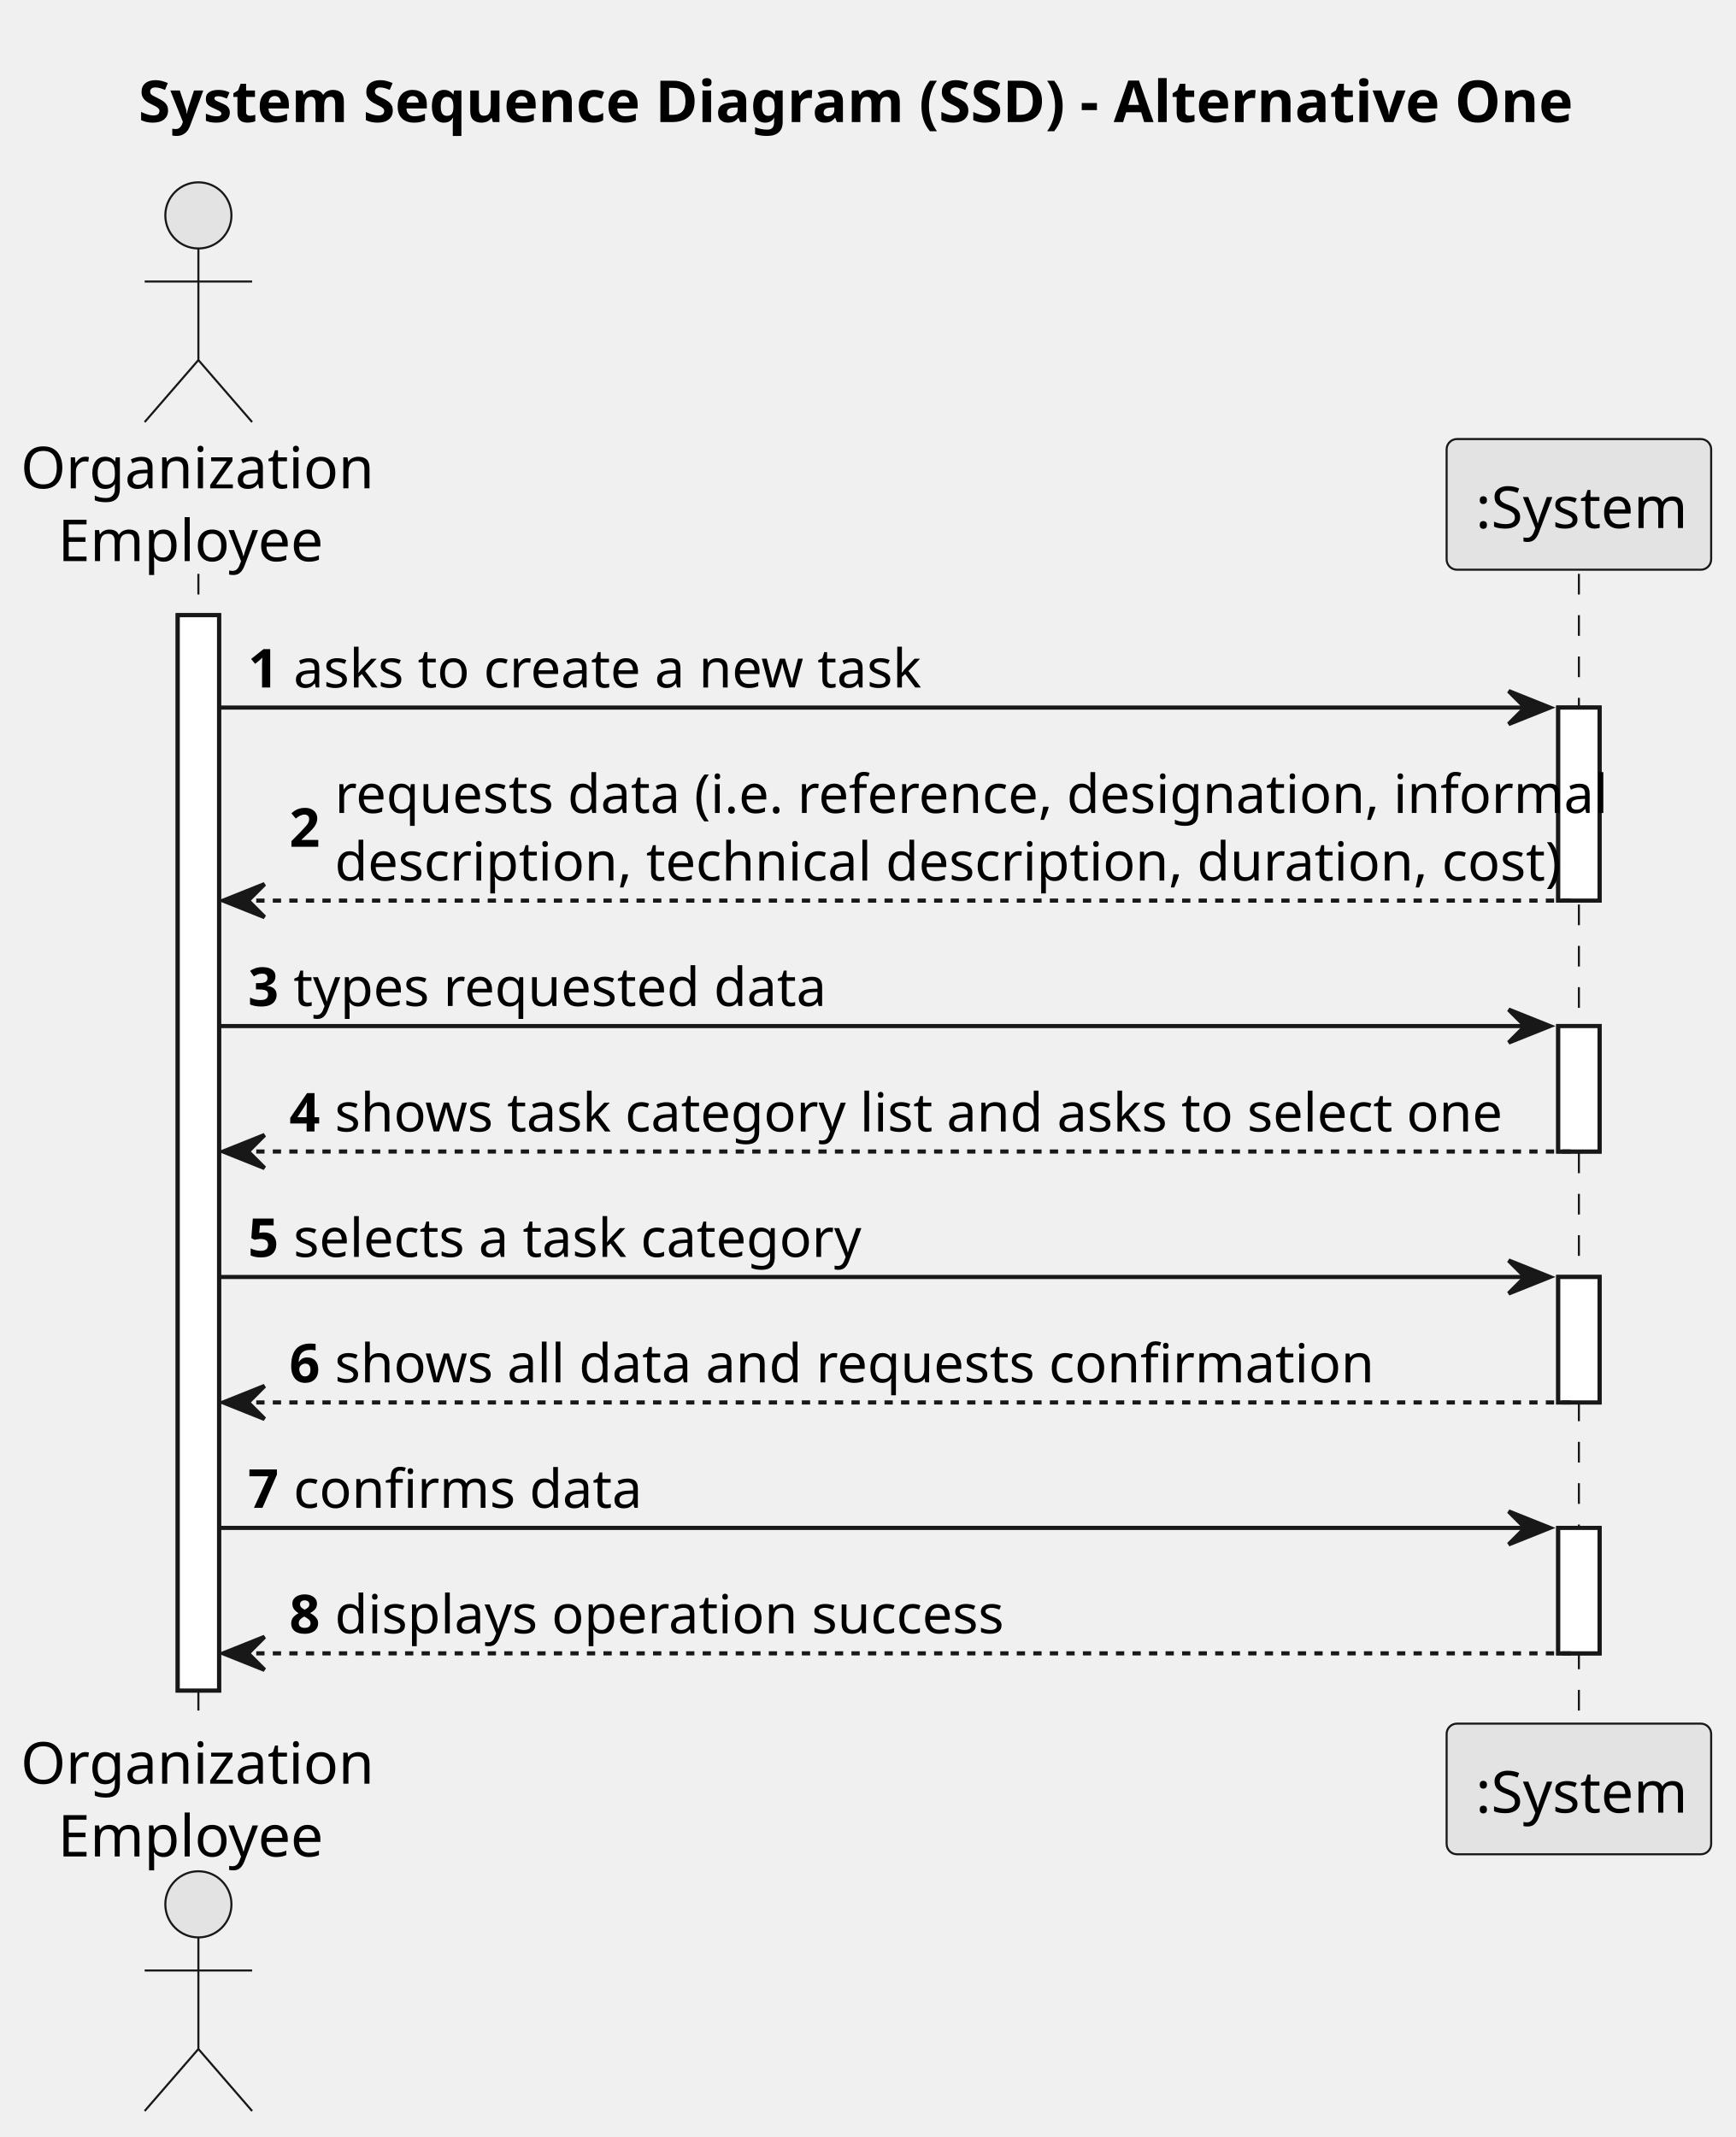
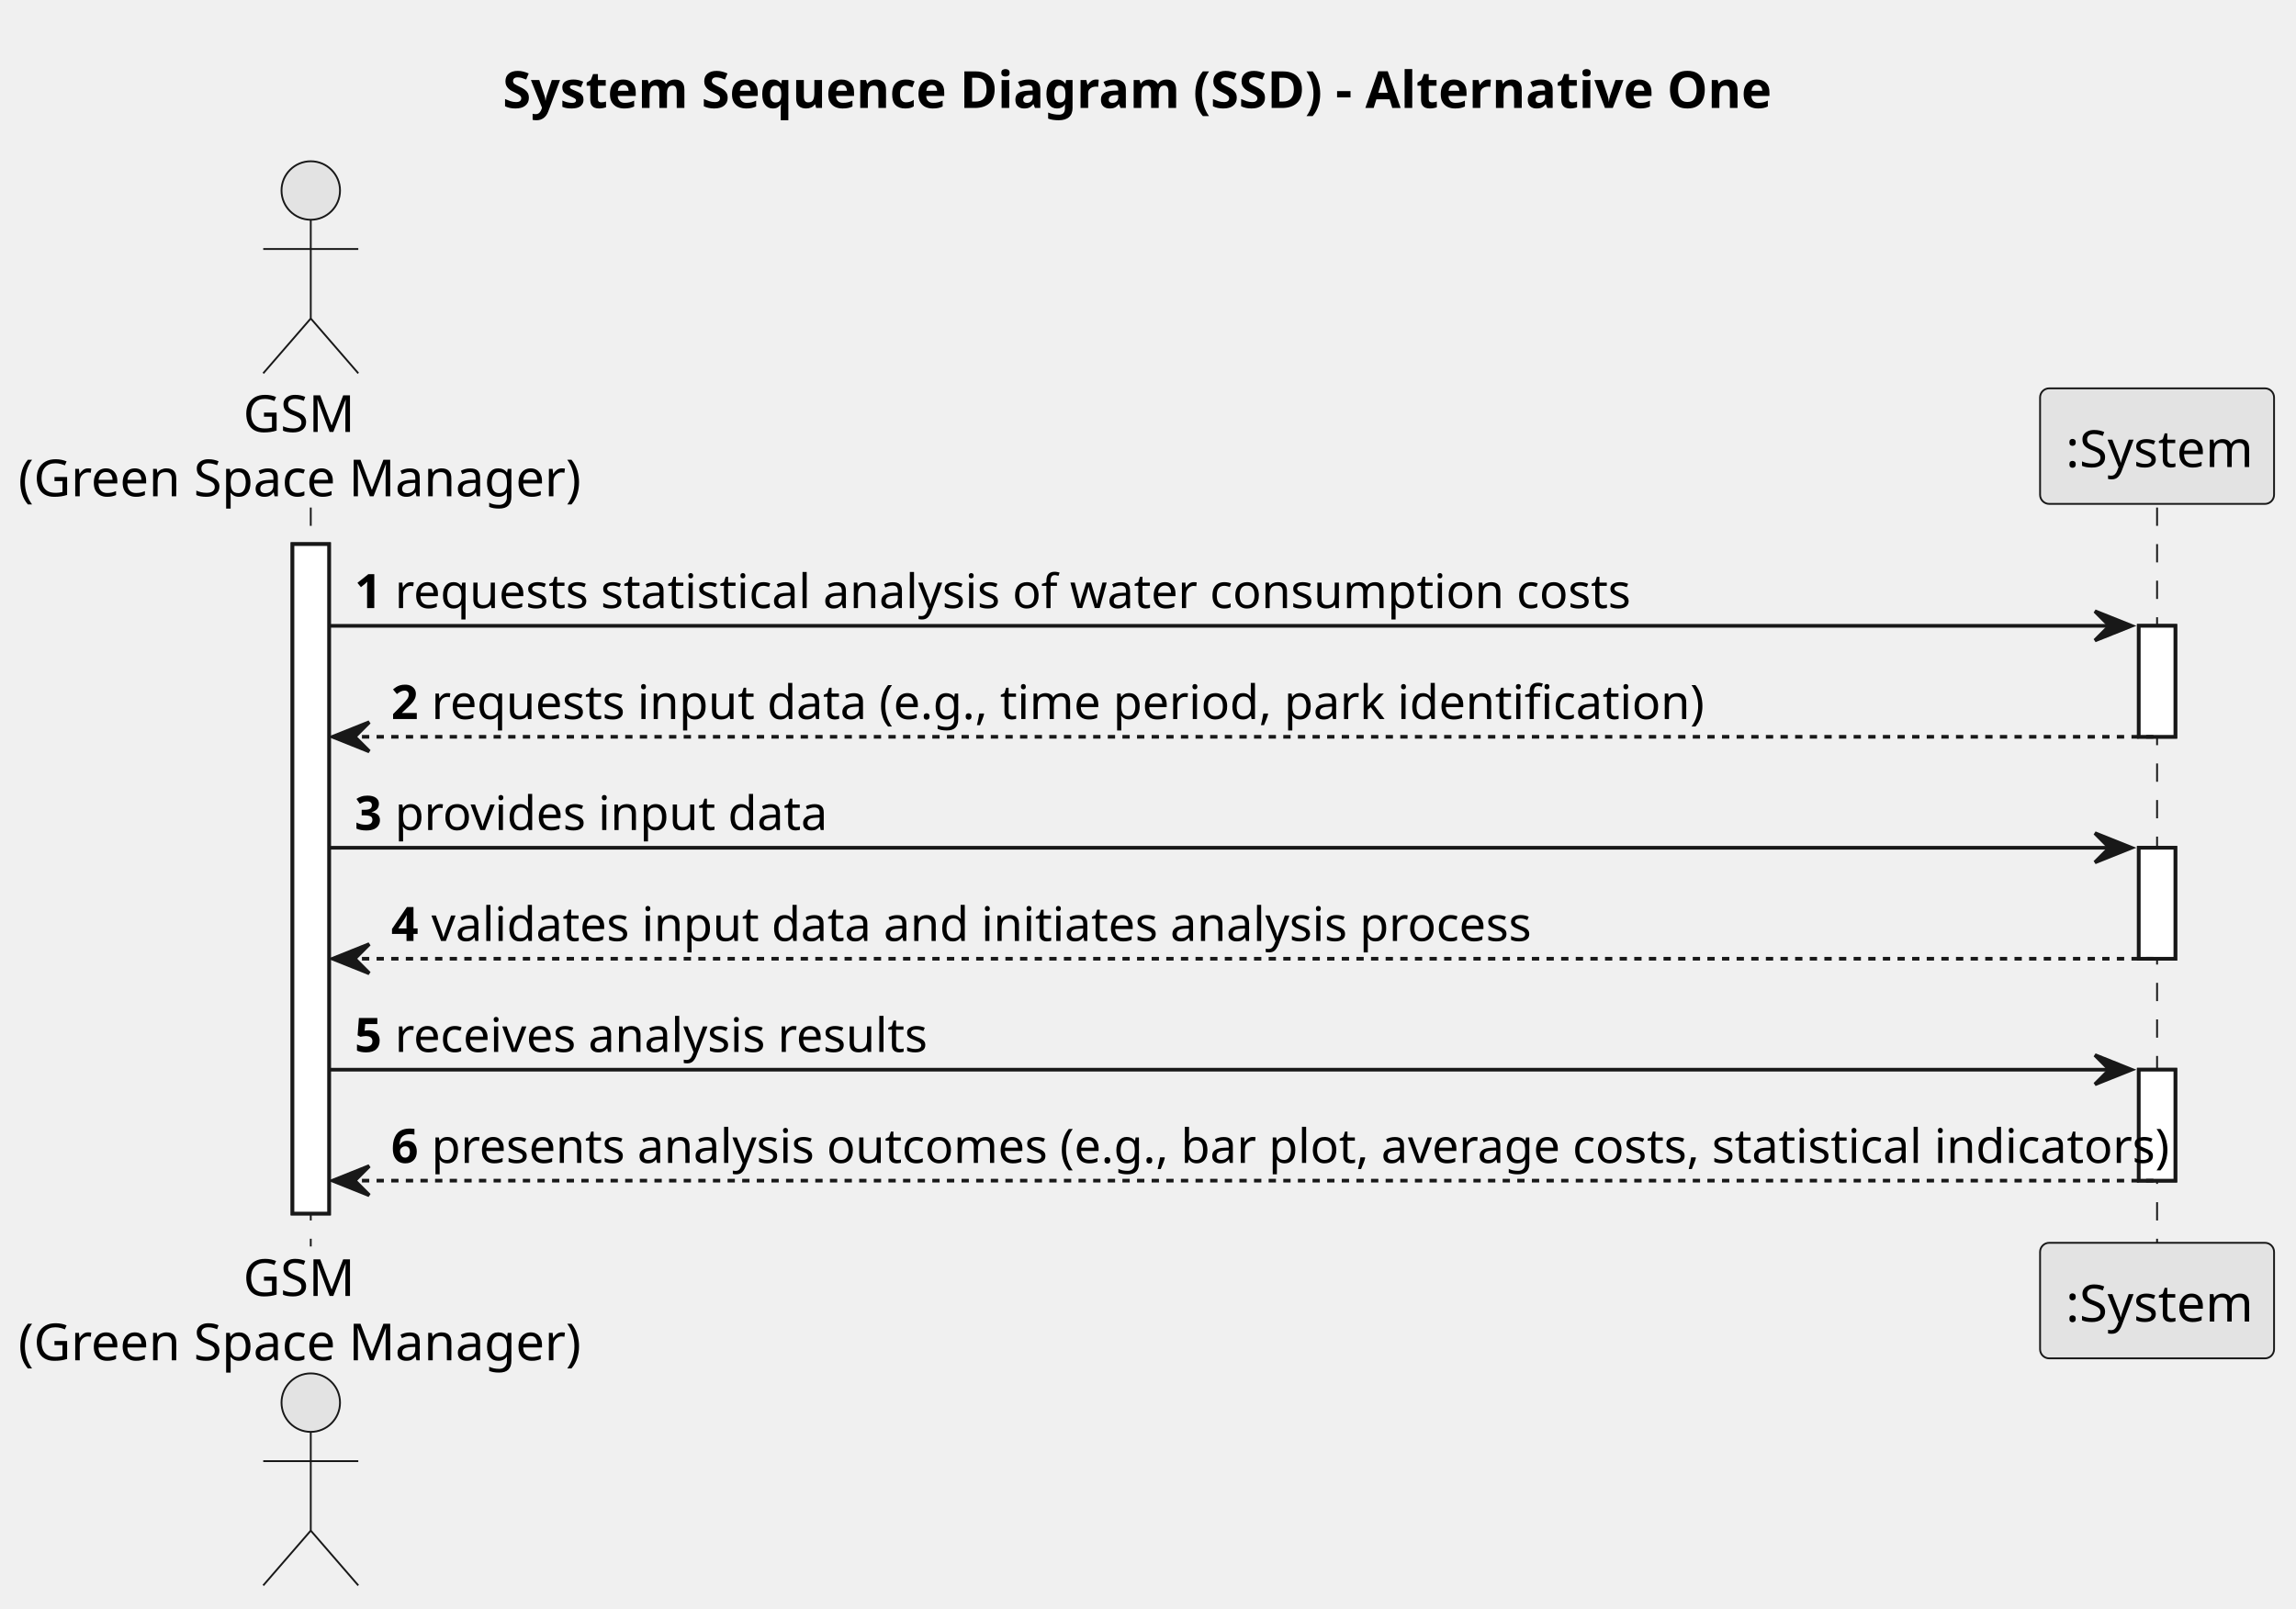
- <svg xmlns="http://www.w3.org/2000/svg" contentStyleType="text/css" height="517px" preserveAspectRatio="none" style="width:420px;height:517px;background:#FFFFFF;" version="1.1" viewBox="0 0 420 517" width="420px" zoomAndPan="magnify">
+ <svg xmlns="http://www.w3.org/2000/svg" contentStyleType="text/css" height="440px" preserveAspectRatio="none" style="width:628px;height:440px;background:#FFFFFF;" version="1.1" viewBox="0 0 628 440" width="628px" zoomAndPan="magnify">
  <defs />
  <g>
-     <text fill="#000000" font-family="sans-serif" font-size="14" font-weight="bold" lengthAdjust="spacing" textLength="351" x="33.5" y="29.533">System Sequence Diagram (SSD) - Alternative One</text>
-     <rect fill="#FFFFFF" height="260.164" style="stroke:#181818;stroke-width:1.0;" width="10" x="43" y="148.828" />
-     <rect fill="#FFFFFF" height="46.703" style="stroke:#181818;stroke-width:1.0;" width="10" x="377" y="171.18" />
-     <rect fill="#FFFFFF" height="30.352" style="stroke:#181818;stroke-width:1.0;" width="10" x="377" y="248.234" />
-     <rect fill="#FFFFFF" height="30.352" style="stroke:#181818;stroke-width:1.0;" width="10" x="377" y="308.938" />
-     <rect fill="#FFFFFF" height="30.352" style="stroke:#181818;stroke-width:1.0;" width="10" x="377" y="369.641" />
-     <line style="stroke:#181818;stroke-width:0.5;stroke-dasharray:5.0,5.0;" x1="48" x2="48" y1="138.828" y2="417.992" />
-     <line style="stroke:#181818;stroke-width:0.5;stroke-dasharray:5.0,5.0;" x1="382" x2="382" y1="138.828" y2="417.992" />
-     <text fill="#000000" font-family="sans-serif" font-size="14" lengthAdjust="spacing" textLength="80" x="5" y="118.143">Organization</text>
-     <text fill="#000000" font-family="sans-serif" font-size="14" lengthAdjust="spacing" textLength="62" x="14" y="135.752">Employee</text>
-     <ellipse cx="48" cy="52.109" fill="#E3E3E3" rx="8" ry="8" style="stroke:#181818;stroke-width:0.5;" />
-     <path d="M48,60.109 L48,87.109 M35,68.109 L61,68.109 M48,87.109 L35,102.109 M48,87.109 L61,102.109 " fill="none" style="stroke:#181818;stroke-width:0.5;" />
-     <text fill="#000000" font-family="sans-serif" font-size="14" lengthAdjust="spacing" textLength="80" x="5" y="431.525">Organization</text>
-     <text fill="#000000" font-family="sans-serif" font-size="14" lengthAdjust="spacing" textLength="62" x="14" y="449.135">Employee</text>
-     <ellipse cx="48" cy="460.711" fill="#E3E3E3" rx="8" ry="8" style="stroke:#181818;stroke-width:0.5;" />
-     <path d="M48,468.711 L48,495.711 M35,476.711 L61,476.711 M48,495.711 L35,510.711 M48,495.711 L61,510.711 " fill="none" style="stroke:#181818;stroke-width:0.5;" />
-     <rect fill="#E3E3E3" height="31.609" rx="2.5" ry="2.5" style="stroke:#181818;stroke-width:0.5;" width="64" x="350" y="106.219" />
-     <text fill="#000000" font-family="sans-serif" font-size="14" lengthAdjust="spacing" textLength="50" x="357" y="127.752">:System</text>
-     <rect fill="#E3E3E3" height="31.609" rx="2.5" ry="2.5" style="stroke:#181818;stroke-width:0.5;" width="64" x="350" y="416.992" />
-     <text fill="#000000" font-family="sans-serif" font-size="14" lengthAdjust="spacing" textLength="50" x="357" y="438.525">:System</text>
-     <rect fill="#FFFFFF" height="260.164" style="stroke:#181818;stroke-width:1.0;" width="10" x="43" y="148.828" />
-     <rect fill="#FFFFFF" height="46.703" style="stroke:#181818;stroke-width:1.0;" width="10" x="377" y="171.18" />
-     <rect fill="#FFFFFF" height="30.352" style="stroke:#181818;stroke-width:1.0;" width="10" x="377" y="248.234" />
-     <rect fill="#FFFFFF" height="30.352" style="stroke:#181818;stroke-width:1.0;" width="10" x="377" y="308.938" />
-     <rect fill="#FFFFFF" height="30.352" style="stroke:#181818;stroke-width:1.0;" width="10" x="377" y="369.641" />
-     <polygon fill="#181818" points="365,167.18,375,171.18,365,175.18,369,171.18" style="stroke:#181818;stroke-width:1.0;" />
-     <line style="stroke:#181818;stroke-width:1.0;" x1="53" x2="371" y1="171.18" y2="171.18" />
-     <text fill="#000000" font-family="sans-serif" font-size="13" font-weight="bold" lengthAdjust="spacing" textLength="7" x="60" y="166.323">1</text>
-     <text fill="#000000" font-family="sans-serif" font-size="13" lengthAdjust="spacing" textLength="150" x="71" y="166.323">asks to create a new task</text>
-     <polygon fill="#181818" points="64,213.883,54,217.883,64,221.883,60,217.883" style="stroke:#181818;stroke-width:1.0;" />
-     <line style="stroke:#181818;stroke-width:1.0;stroke-dasharray:2.0,2.0;" x1="58" x2="381" y1="217.883" y2="217.883" />
-     <text fill="#000000" font-family="sans-serif" font-size="13" font-weight="bold" lengthAdjust="spacing" textLength="7" x="70" y="204.851">2</text>
-     <text fill="#000000" font-family="sans-serif" font-size="13" lengthAdjust="spacing" textLength="289" x="81" y="196.675">requests data (i.e. reference, designation, informal</text>
-     <text fill="#000000" font-family="sans-serif" font-size="13" lengthAdjust="spacing" textLength="281" x="81" y="213.026">description, technical description, duration, cost)</text>
-     <polygon fill="#181818" points="365,244.234,375,248.234,365,252.234,369,248.234" style="stroke:#181818;stroke-width:1.0;" />
-     <line style="stroke:#181818;stroke-width:1.0;" x1="53" x2="371" y1="248.234" y2="248.234" />
-     <text fill="#000000" font-family="sans-serif" font-size="13" font-weight="bold" lengthAdjust="spacing" textLength="7" x="60" y="243.378">3</text>
-     <text fill="#000000" font-family="sans-serif" font-size="13" lengthAdjust="spacing" textLength="122" x="71" y="243.378">types requested data</text>
-     <polygon fill="#181818" points="64,274.586,54,278.586,64,282.586,60,278.586" style="stroke:#181818;stroke-width:1.0;" />
-     <line style="stroke:#181818;stroke-width:1.0;stroke-dasharray:2.0,2.0;" x1="58" x2="381" y1="278.586" y2="278.586" />
-     <text fill="#000000" font-family="sans-serif" font-size="13" font-weight="bold" lengthAdjust="spacing" textLength="7" x="70" y="273.729">4</text>
-     <text fill="#000000" font-family="sans-serif" font-size="13" lengthAdjust="spacing" textLength="277" x="81" y="273.729">shows task category list and asks to select one</text>
-     <polygon fill="#181818" points="365,304.938,375,308.938,365,312.938,369,308.938" style="stroke:#181818;stroke-width:1.0;" />
-     <line style="stroke:#181818;stroke-width:1.0;" x1="53" x2="371" y1="308.938" y2="308.938" />
-     <text fill="#000000" font-family="sans-serif" font-size="13" font-weight="bold" lengthAdjust="spacing" textLength="7" x="60" y="304.081">5</text>
-     <text fill="#000000" font-family="sans-serif" font-size="13" lengthAdjust="spacing" textLength="136" x="71" y="304.081">selects a task category</text>
-     <polygon fill="#181818" points="64,335.289,54,339.289,64,343.289,60,339.289" style="stroke:#181818;stroke-width:1.0;" />
-     <line style="stroke:#181818;stroke-width:1.0;stroke-dasharray:2.0,2.0;" x1="58" x2="381" y1="339.289" y2="339.289" />
-     <text fill="#000000" font-family="sans-serif" font-size="13" font-weight="bold" lengthAdjust="spacing" textLength="7" x="70" y="334.433">6</text>
-     <text fill="#000000" font-family="sans-serif" font-size="13" lengthAdjust="spacing" textLength="236" x="81" y="334.433">shows all data and requests confirmation</text>
-     <polygon fill="#181818" points="365,365.641,375,369.641,365,373.641,369,369.641" style="stroke:#181818;stroke-width:1.0;" />
-     <line style="stroke:#181818;stroke-width:1.0;" x1="53" x2="371" y1="369.641" y2="369.641" />
-     <text fill="#000000" font-family="sans-serif" font-size="13" font-weight="bold" lengthAdjust="spacing" textLength="7" x="60" y="364.784">7</text>
-     <text fill="#000000" font-family="sans-serif" font-size="13" lengthAdjust="spacing" textLength="78" x="71" y="364.784">confirms data</text>
-     <polygon fill="#181818" points="64,395.992,54,399.992,64,403.992,60,399.992" style="stroke:#181818;stroke-width:1.0;" />
-     <line style="stroke:#181818;stroke-width:1.0;stroke-dasharray:2.0,2.0;" x1="58" x2="381" y1="399.992" y2="399.992" />
-     <text fill="#000000" font-family="sans-serif" font-size="13" font-weight="bold" lengthAdjust="spacing" textLength="7" x="70" y="395.136">8</text>
-     <text fill="#000000" font-family="sans-serif" font-size="13" lengthAdjust="spacing" textLength="158" x="81" y="395.136">displays operation success</text>
+     <text fill="#000000" font-family="sans-serif" font-size="14" font-weight="bold" lengthAdjust="spacing" textLength="351" x="137.5" y="29.533">System Sequence Diagram (SSD) - Alternative One</text>
+     <rect fill="#FFFFFF" height="183.109" style="stroke:#181818;stroke-width:1.0;" width="10" x="80" y="148.828" />
+     <rect fill="#FFFFFF" height="30.352" style="stroke:#181818;stroke-width:1.0;" width="10" x="585" y="171.18" />
+     <rect fill="#FFFFFF" height="30.352" style="stroke:#181818;stroke-width:1.0;" width="10" x="585" y="231.883" />
+     <rect fill="#FFFFFF" height="30.352" style="stroke:#181818;stroke-width:1.0;" width="10" x="585" y="292.586" />
+     <line style="stroke:#181818;stroke-width:0.5;stroke-dasharray:5.0,5.0;" x1="85" x2="85" y1="138.828" y2="340.938" />
+     <line style="stroke:#181818;stroke-width:0.5;stroke-dasharray:5.0,5.0;" x1="590" x2="590" y1="138.828" y2="340.938" />
+     <text fill="#000000" font-family="sans-serif" font-size="14" lengthAdjust="spacing" textLength="31" x="66.5" y="118.143">GSM</text>
+     <text fill="#000000" font-family="sans-serif" font-size="14" lengthAdjust="spacing" textLength="154" x="5" y="135.752">(Green Space Manager)</text>
+     <ellipse cx="85" cy="52.109" fill="#E3E3E3" rx="8" ry="8" style="stroke:#181818;stroke-width:0.5;" />
+     <path d="M85,60.109 L85,87.109 M72,68.109 L98,68.109 M85,87.109 L72,102.109 M85,87.109 L98,102.109 " fill="none" style="stroke:#181818;stroke-width:0.5;" />
+     <text fill="#000000" font-family="sans-serif" font-size="14" lengthAdjust="spacing" textLength="31" x="66.5" y="354.471">GSM</text>
+     <text fill="#000000" font-family="sans-serif" font-size="14" lengthAdjust="spacing" textLength="154" x="5" y="372.08">(Green Space Manager)</text>
+     <ellipse cx="85" cy="383.656" fill="#E3E3E3" rx="8" ry="8" style="stroke:#181818;stroke-width:0.5;" />
+     <path d="M85,391.656 L85,418.656 M72,399.656 L98,399.656 M85,418.656 L72,433.656 M85,418.656 L98,433.656 " fill="none" style="stroke:#181818;stroke-width:0.5;" />
+     <rect fill="#E3E3E3" height="31.609" rx="2.5" ry="2.5" style="stroke:#181818;stroke-width:0.5;" width="64" x="558" y="106.219" />
+     <text fill="#000000" font-family="sans-serif" font-size="14" lengthAdjust="spacing" textLength="50" x="565" y="127.752">:System</text>
+     <rect fill="#E3E3E3" height="31.609" rx="2.5" ry="2.5" style="stroke:#181818;stroke-width:0.5;" width="64" x="558" y="339.938" />
+     <text fill="#000000" font-family="sans-serif" font-size="14" lengthAdjust="spacing" textLength="50" x="565" y="361.471">:System</text>
+     <rect fill="#FFFFFF" height="183.109" style="stroke:#181818;stroke-width:1.0;" width="10" x="80" y="148.828" />
+     <rect fill="#FFFFFF" height="30.352" style="stroke:#181818;stroke-width:1.0;" width="10" x="585" y="171.18" />
+     <rect fill="#FFFFFF" height="30.352" style="stroke:#181818;stroke-width:1.0;" width="10" x="585" y="231.883" />
+     <rect fill="#FFFFFF" height="30.352" style="stroke:#181818;stroke-width:1.0;" width="10" x="585" y="292.586" />
+     <polygon fill="#181818" points="573,167.18,583,171.18,573,175.18,577,171.18" style="stroke:#181818;stroke-width:1.0;" />
+     <line style="stroke:#181818;stroke-width:1.0;" x1="90" x2="579" y1="171.18" y2="171.18" />
+     <text fill="#000000" font-family="sans-serif" font-size="13" font-weight="bold" lengthAdjust="spacing" textLength="7" x="97" y="166.323">1</text>
+     <text fill="#000000" font-family="sans-serif" font-size="13" lengthAdjust="spacing" textLength="325" x="108" y="166.323">requests statistical analysis of water consumption costs</text>
+     <polygon fill="#181818" points="101,197.531,91,201.531,101,205.531,97,201.531" style="stroke:#181818;stroke-width:1.0;" />
+     <line style="stroke:#181818;stroke-width:1.0;stroke-dasharray:2.0,2.0;" x1="95" x2="589" y1="201.531" y2="201.531" />
+     <text fill="#000000" font-family="sans-serif" font-size="13" font-weight="bold" lengthAdjust="spacing" textLength="7" x="107" y="196.675">2</text>
+     <text fill="#000000" font-family="sans-serif" font-size="13" lengthAdjust="spacing" textLength="326" x="118" y="196.675">requests input data (e.g., time period, park identification)</text>
+     <polygon fill="#181818" points="573,227.883,583,231.883,573,235.883,577,231.883" style="stroke:#181818;stroke-width:1.0;" />
+     <line style="stroke:#181818;stroke-width:1.0;" x1="90" x2="579" y1="231.883" y2="231.883" />
+     <text fill="#000000" font-family="sans-serif" font-size="13" font-weight="bold" lengthAdjust="spacing" textLength="7" x="97" y="227.026">3</text>
+     <text fill="#000000" font-family="sans-serif" font-size="13" lengthAdjust="spacing" textLength="108" x="108" y="227.026">provides input data</text>
+     <polygon fill="#181818" points="101,258.234,91,262.234,101,266.234,97,262.234" style="stroke:#181818;stroke-width:1.0;" />
+     <line style="stroke:#181818;stroke-width:1.0;stroke-dasharray:2.0,2.0;" x1="95" x2="589" y1="262.234" y2="262.234" />
+     <text fill="#000000" font-family="sans-serif" font-size="13" font-weight="bold" lengthAdjust="spacing" textLength="7" x="107" y="257.378">4</text>
+     <text fill="#000000" font-family="sans-serif" font-size="13" lengthAdjust="spacing" textLength="287" x="118" y="257.378">validates input data and initiates analysis process</text>
+     <polygon fill="#181818" points="573,288.586,583,292.586,573,296.586,577,292.586" style="stroke:#181818;stroke-width:1.0;" />
+     <line style="stroke:#181818;stroke-width:1.0;" x1="90" x2="579" y1="292.586" y2="292.586" />
+     <text fill="#000000" font-family="sans-serif" font-size="13" font-weight="bold" lengthAdjust="spacing" textLength="7" x="97" y="287.729">5</text>
+     <text fill="#000000" font-family="sans-serif" font-size="13" lengthAdjust="spacing" textLength="142" x="108" y="287.729">receives analysis results</text>
+     <polygon fill="#181818" points="101,318.938,91,322.938,101,326.938,97,322.938" style="stroke:#181818;stroke-width:1.0;" />
+     <line style="stroke:#181818;stroke-width:1.0;stroke-dasharray:2.0,2.0;" x1="95" x2="589" y1="322.938" y2="322.938" />
+     <text fill="#000000" font-family="sans-serif" font-size="13" font-weight="bold" lengthAdjust="spacing" textLength="7" x="107" y="318.081">6</text>
+     <text fill="#000000" font-family="sans-serif" font-size="13" lengthAdjust="spacing" textLength="460" x="118" y="318.081">presents analysis outcomes (e.g., bar plot, average costs, statistical indicators)</text>
  </g>
</svg>
